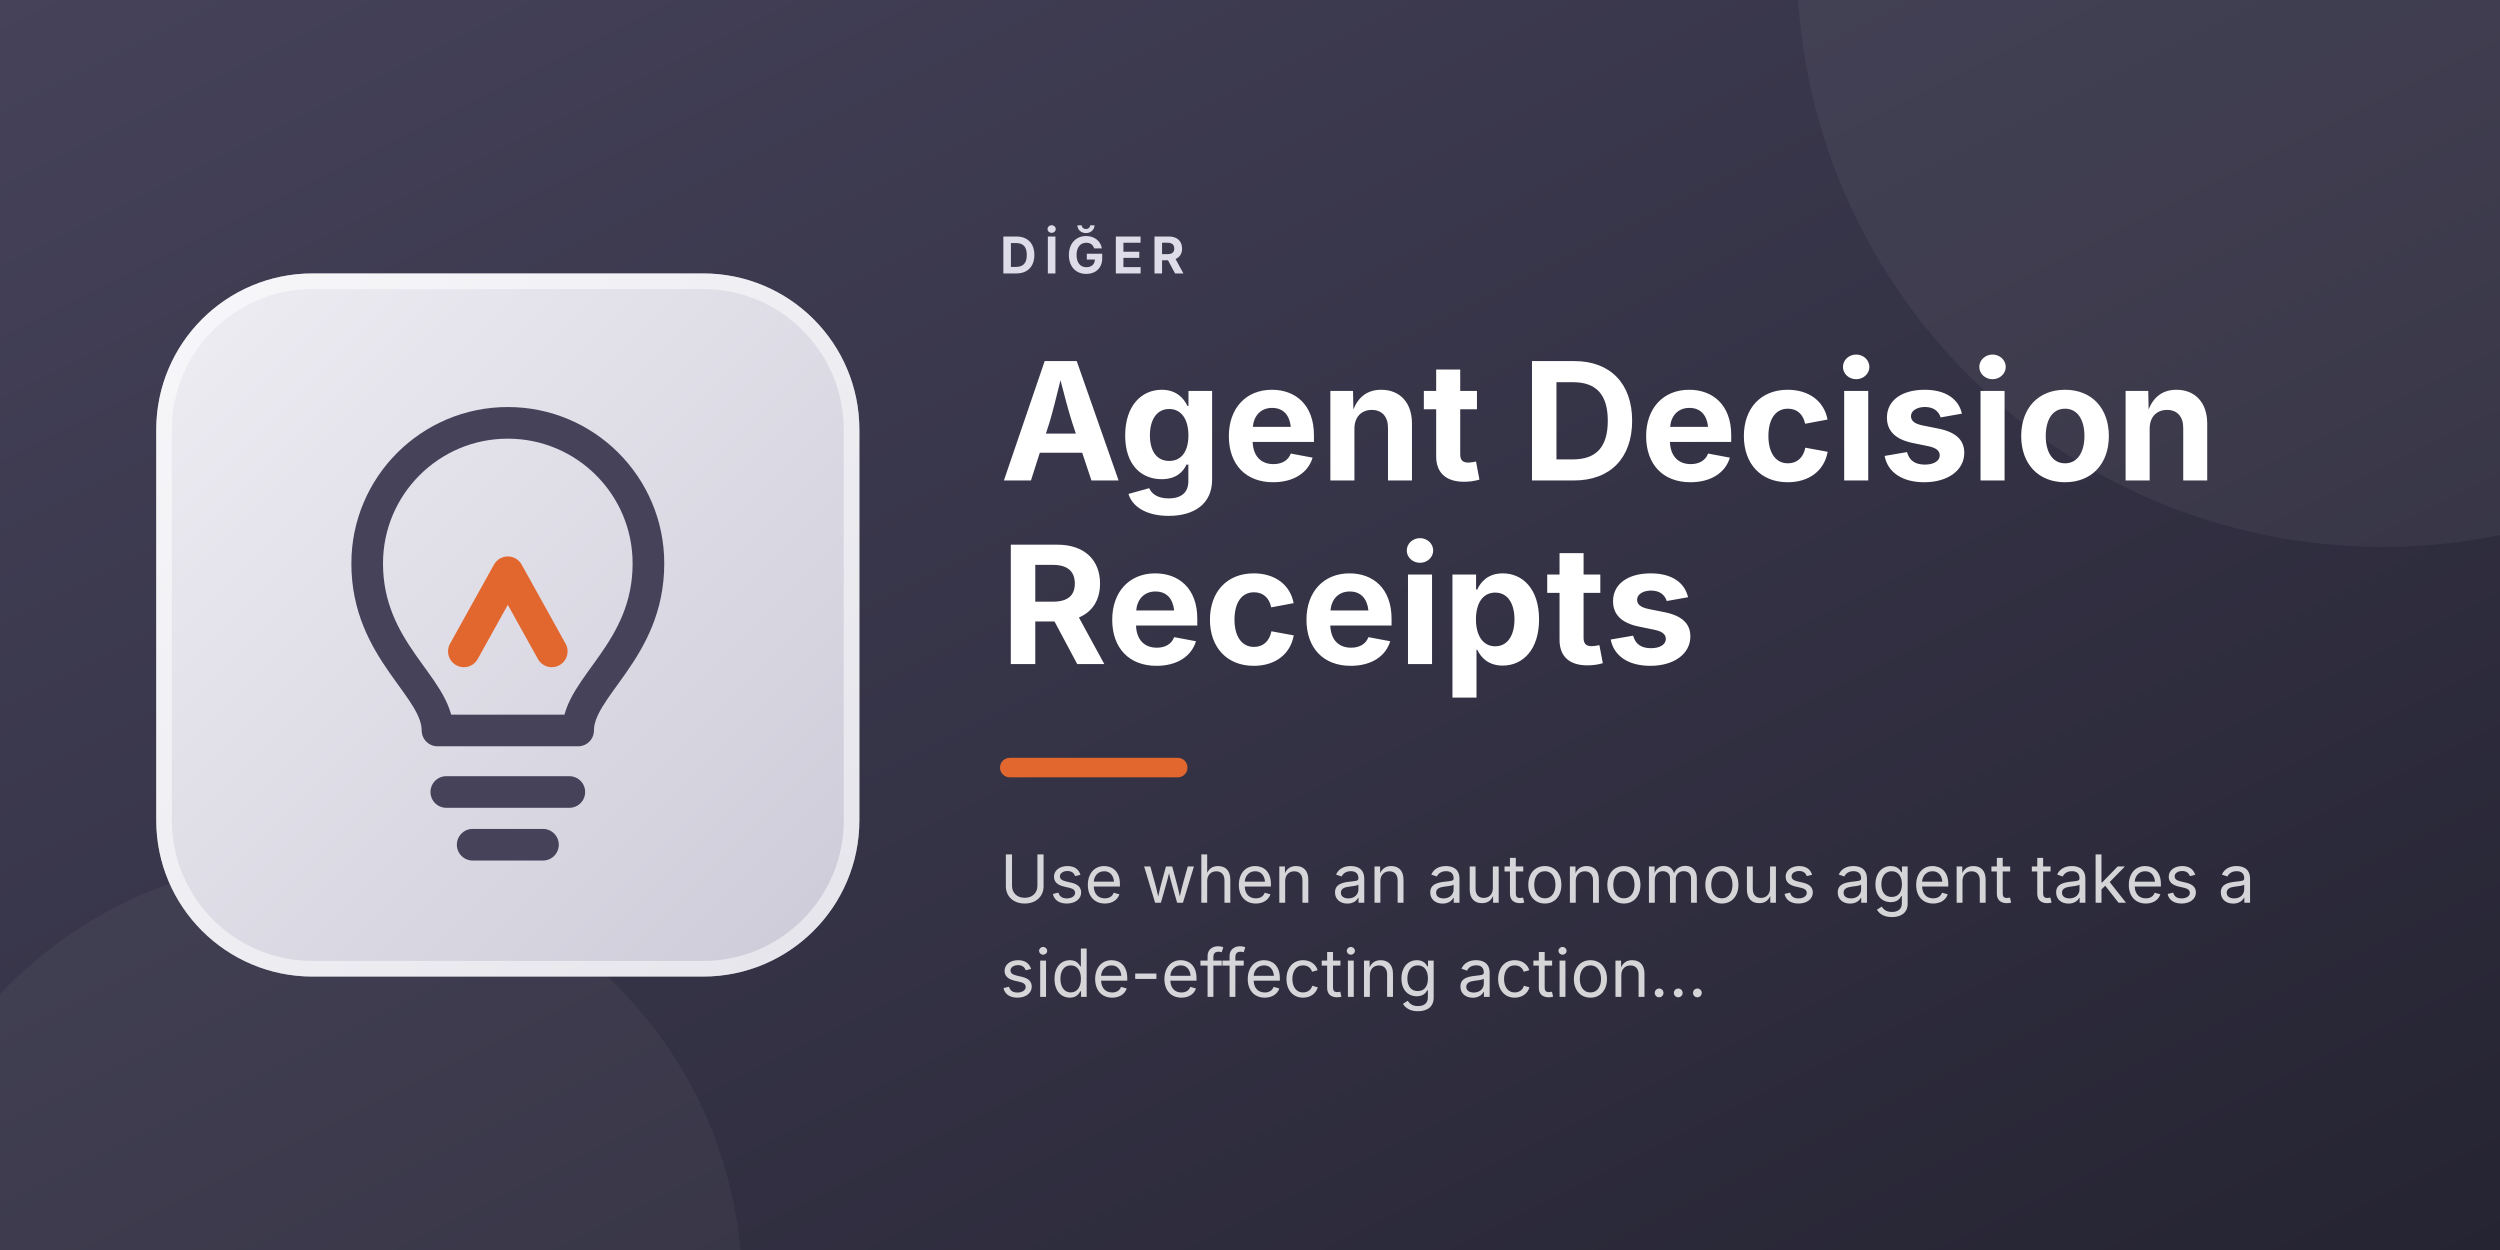
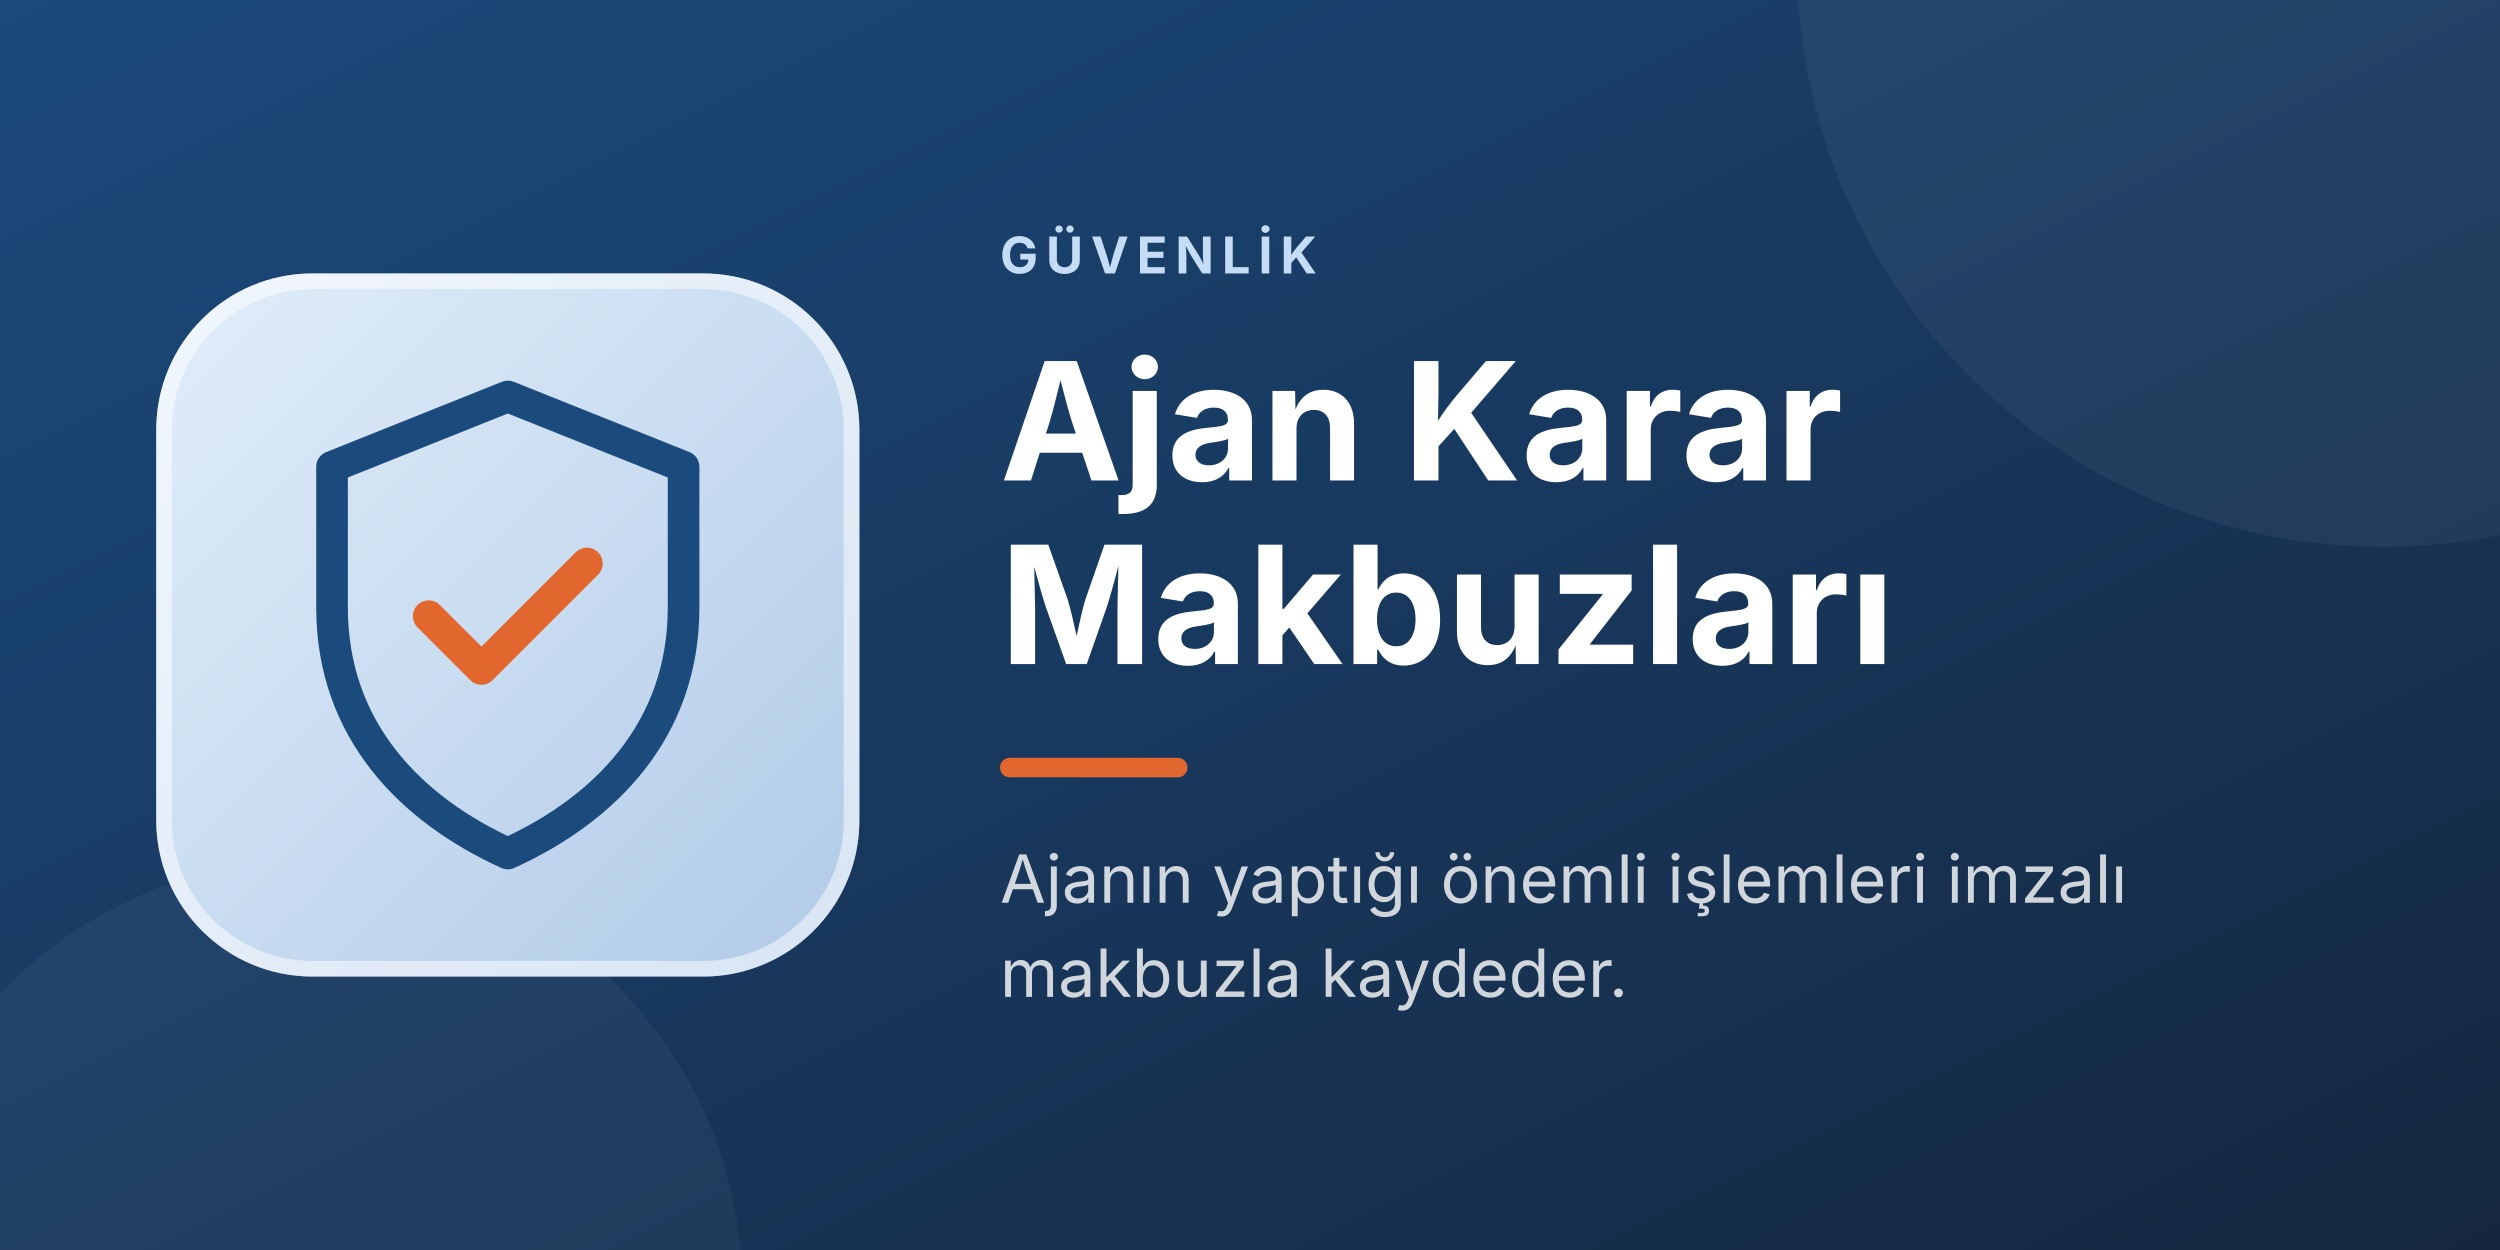
- <svg xmlns="http://www.w3.org/2000/svg" viewBox="0 0 640 320" width="640" height="320" role="img" aria-label="Agent Decision Receipts">
+ <svg xmlns="http://www.w3.org/2000/svg" viewBox="0 0 640 320" width="640" height="320" role="img" aria-label="Ajan Karar Makbuzları">
  <defs>
    <linearGradient id="kp-agent-decision-receipts" x1="0" y1="0" x2="1" y2="1">
-       <stop offset="0" stop-color="#45425a" />
-       <stop offset="1" stop-color="#252432" />
+       <stop offset="0" stop-color="#1b4a7d" />
+       <stop offset="1" stop-color="#15273f" />
    </linearGradient>
    <linearGradient id="kt-agent-decision-receipts" x1="0" y1="0" x2="1" y2="1">
-       <stop offset="0" stop-color="#efeef4" />
-       <stop offset="1" stop-color="#cccad7" />
+       <stop offset="0" stop-color="#e2eefa" />
+       <stop offset="1" stop-color="#b0cae7" />
    </linearGradient>
  </defs>
  <rect width="640" height="320" fill="url(#kp-agent-decision-receipts)" />
  <circle cx="610" cy="-10" r="150" fill="#ffffff" fill-opacity=".05" />
  <circle cx="80" cy="330" r="110" fill="#ffffff" fill-opacity=".04" />
  <rect x="40" y="70" width="180" height="180" rx="40" fill="url(#kt-agent-decision-receipts)" />
  <rect x="42" y="72" width="176" height="176" rx="38" fill="none" stroke="#ffffff" stroke-opacity=".5" stroke-width="4" />
  <g transform="translate(58 88) scale(2.25)" fill="none" stroke-width="3.6" stroke-linecap="round" stroke-linejoin="round">
-     <g stroke="#45425a">
-       <path d="M24 44c0-5-8-9-8-19a16 16 0 0 1 32 0c0 10-8 14-8 19z" />
-       <path d="M25 51h14M28 57h8" />
+     <g stroke="#1b4a7d">
+       <path d="M32 6l20 8v16c0 14-9 23-20 28C21 53 12 44 12 30V14z" />
    </g>
    <g stroke="#e2672f">
-       <path d="M27 35l5-9 5 9" />
+       <path d="M23 31l6 6 12-12" />
    </g>
  </g>
  <g font-family="Space Grotesk, Inter, Segoe UI, sans-serif">
-     <text x="256" y="70" font-size="13" font-weight="700" letter-spacing="2" fill="#dedce8">DİĞER</text>
+     <text x="256" y="70" font-size="13" font-weight="700" letter-spacing="2" fill="#c4dcf5">GÜVENLİK</text>
    <text x="256" y="86" font-size="42" font-weight="700" fill="#ffffff">
-       <tspan x="256" dy="37.0">Agent Decision</tspan>
-       <tspan x="256" dy="47.0">Receipts</tspan>
+       <tspan x="256" dy="37.0">Ajan Karar</tspan>
+       <tspan x="256" dy="47.0">Makbuzları</tspan>
    </text>
    <rect x="256" y="194" width="48" height="5" rx="2.5" fill="#e2672f" />
    <text x="256" y="215" font-size="17" fill="#ffffff" fill-opacity=".8">
-       <tspan x="256" dy="16.1">Use when an autonomous agent takes a</tspan>
-       <tspan x="256" dy="24.1">side-effecting action…</tspan>
+       <tspan x="256" dy="16.1">Ajanın yaptığı önemli işlemleri imzalı</tspan>
+       <tspan x="256" dy="24.1">makbuzla kaydeder.</tspan>
    </text>
  </g>
</svg>
